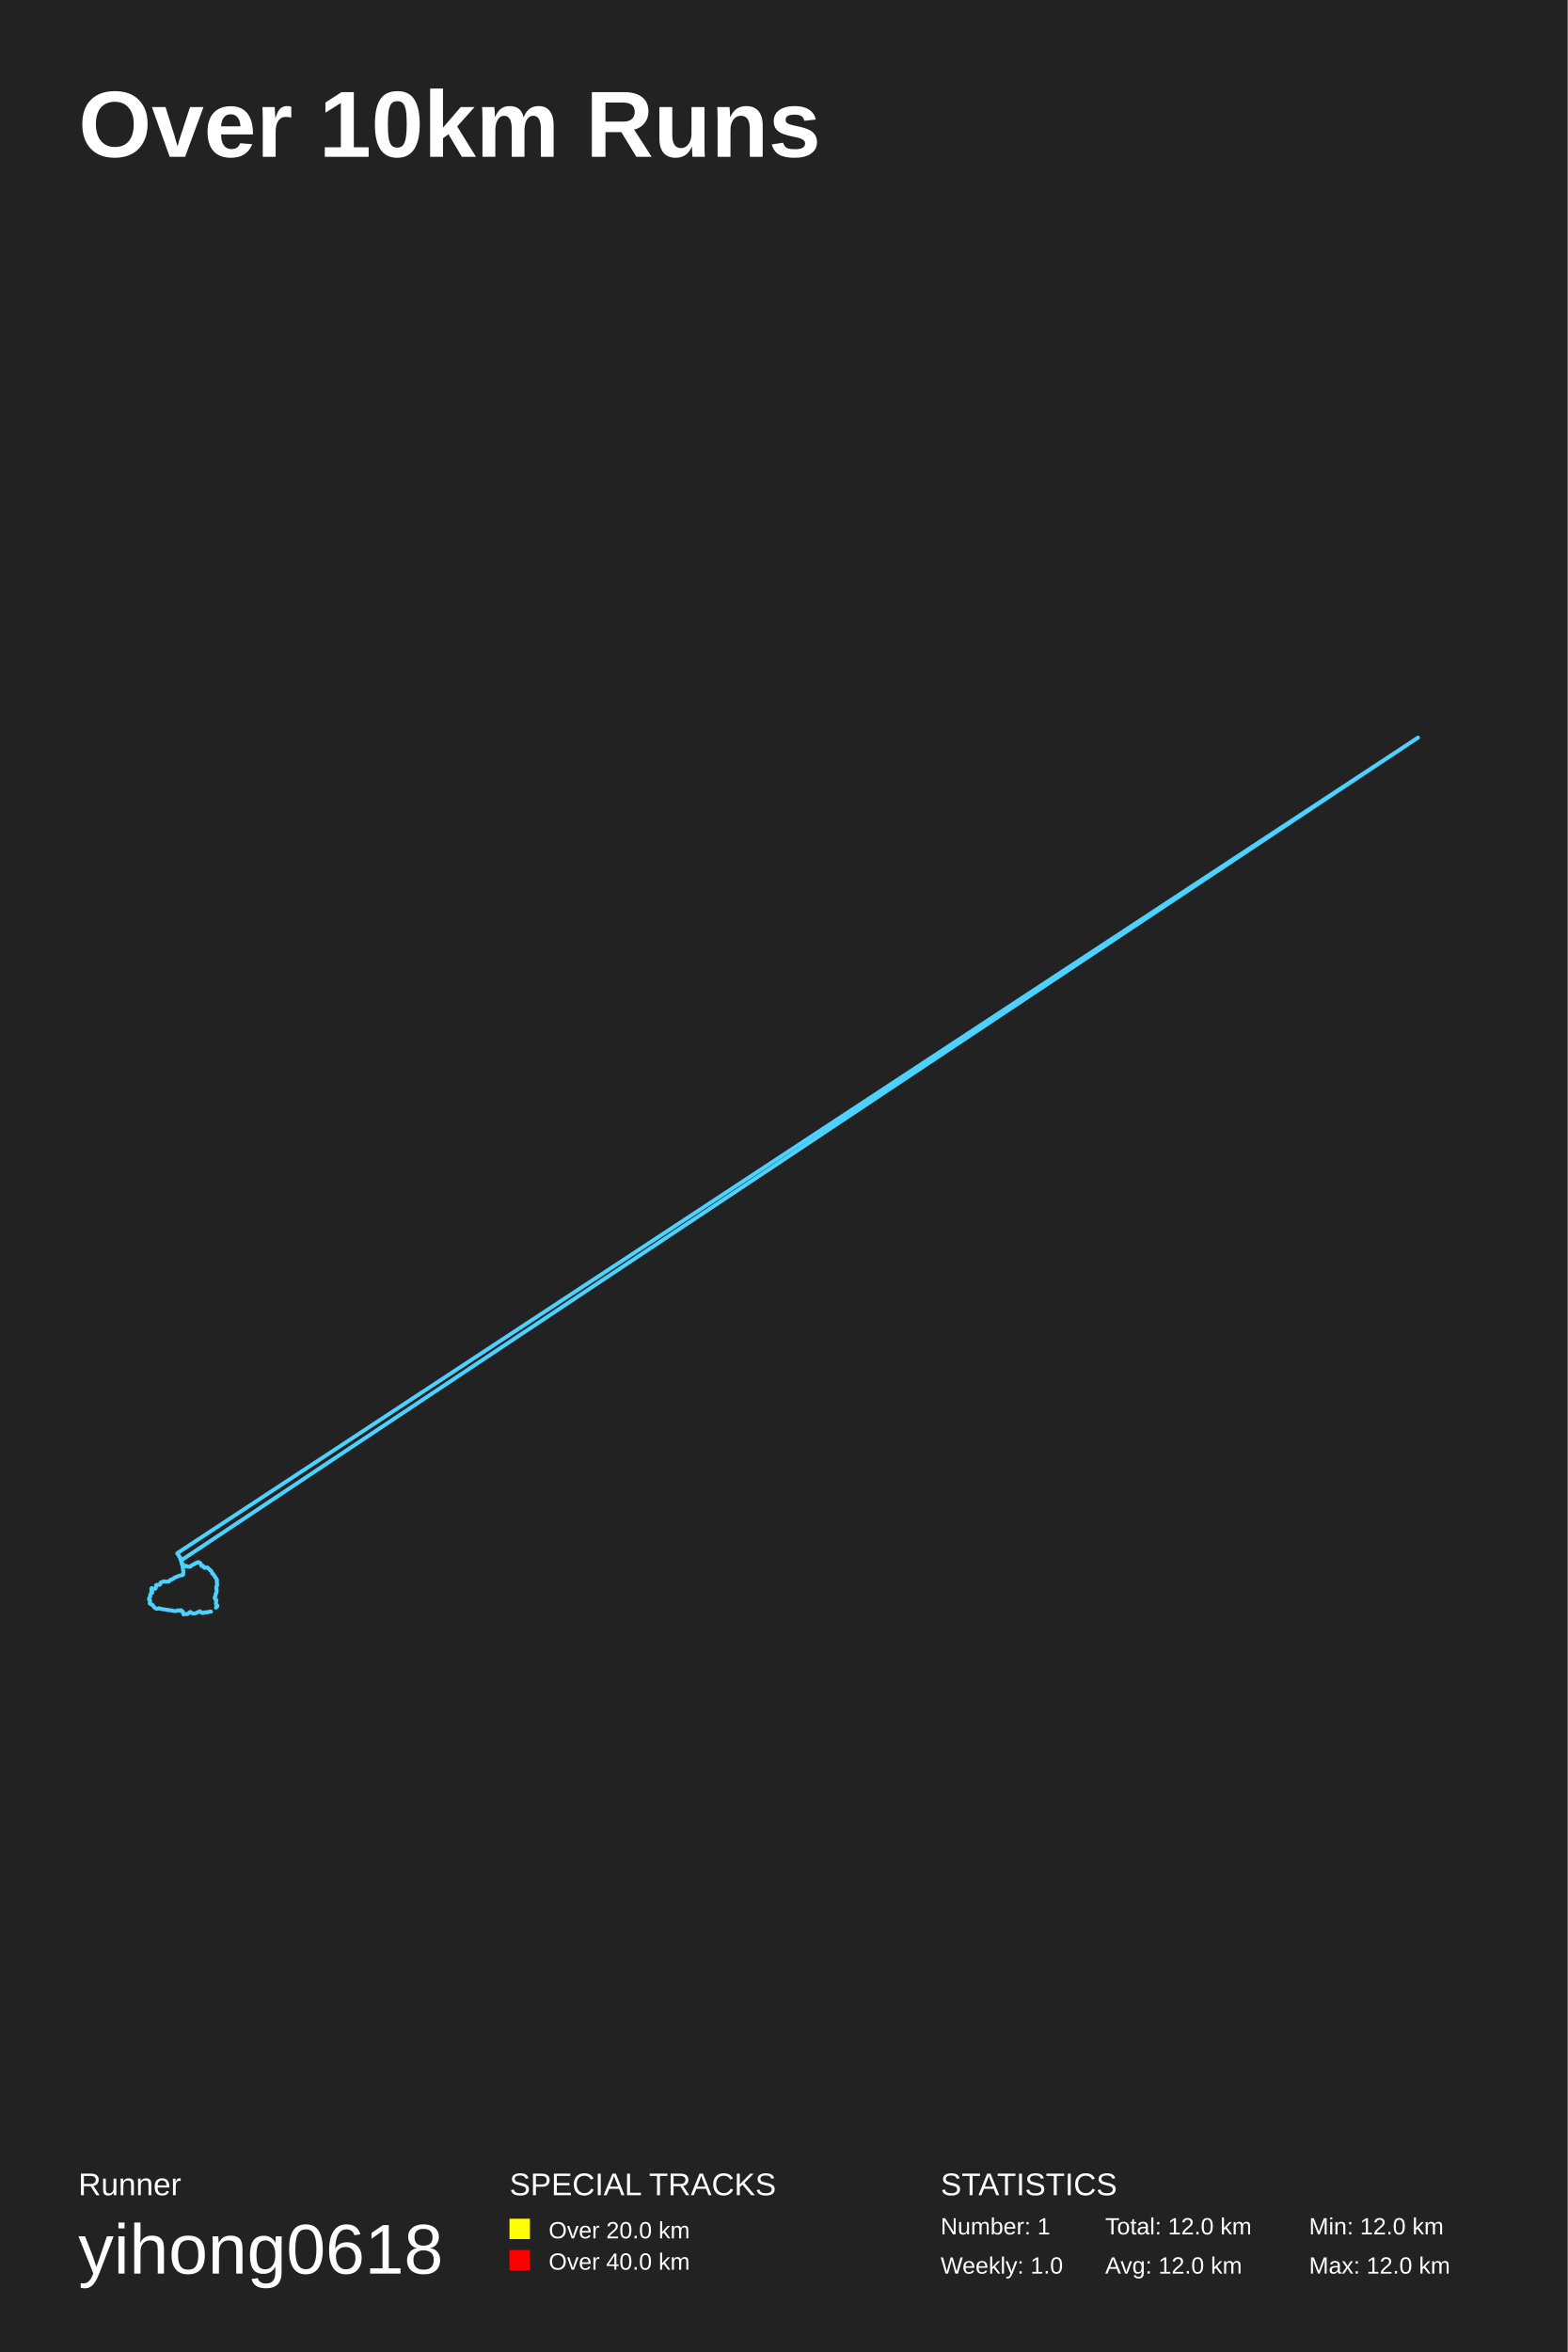
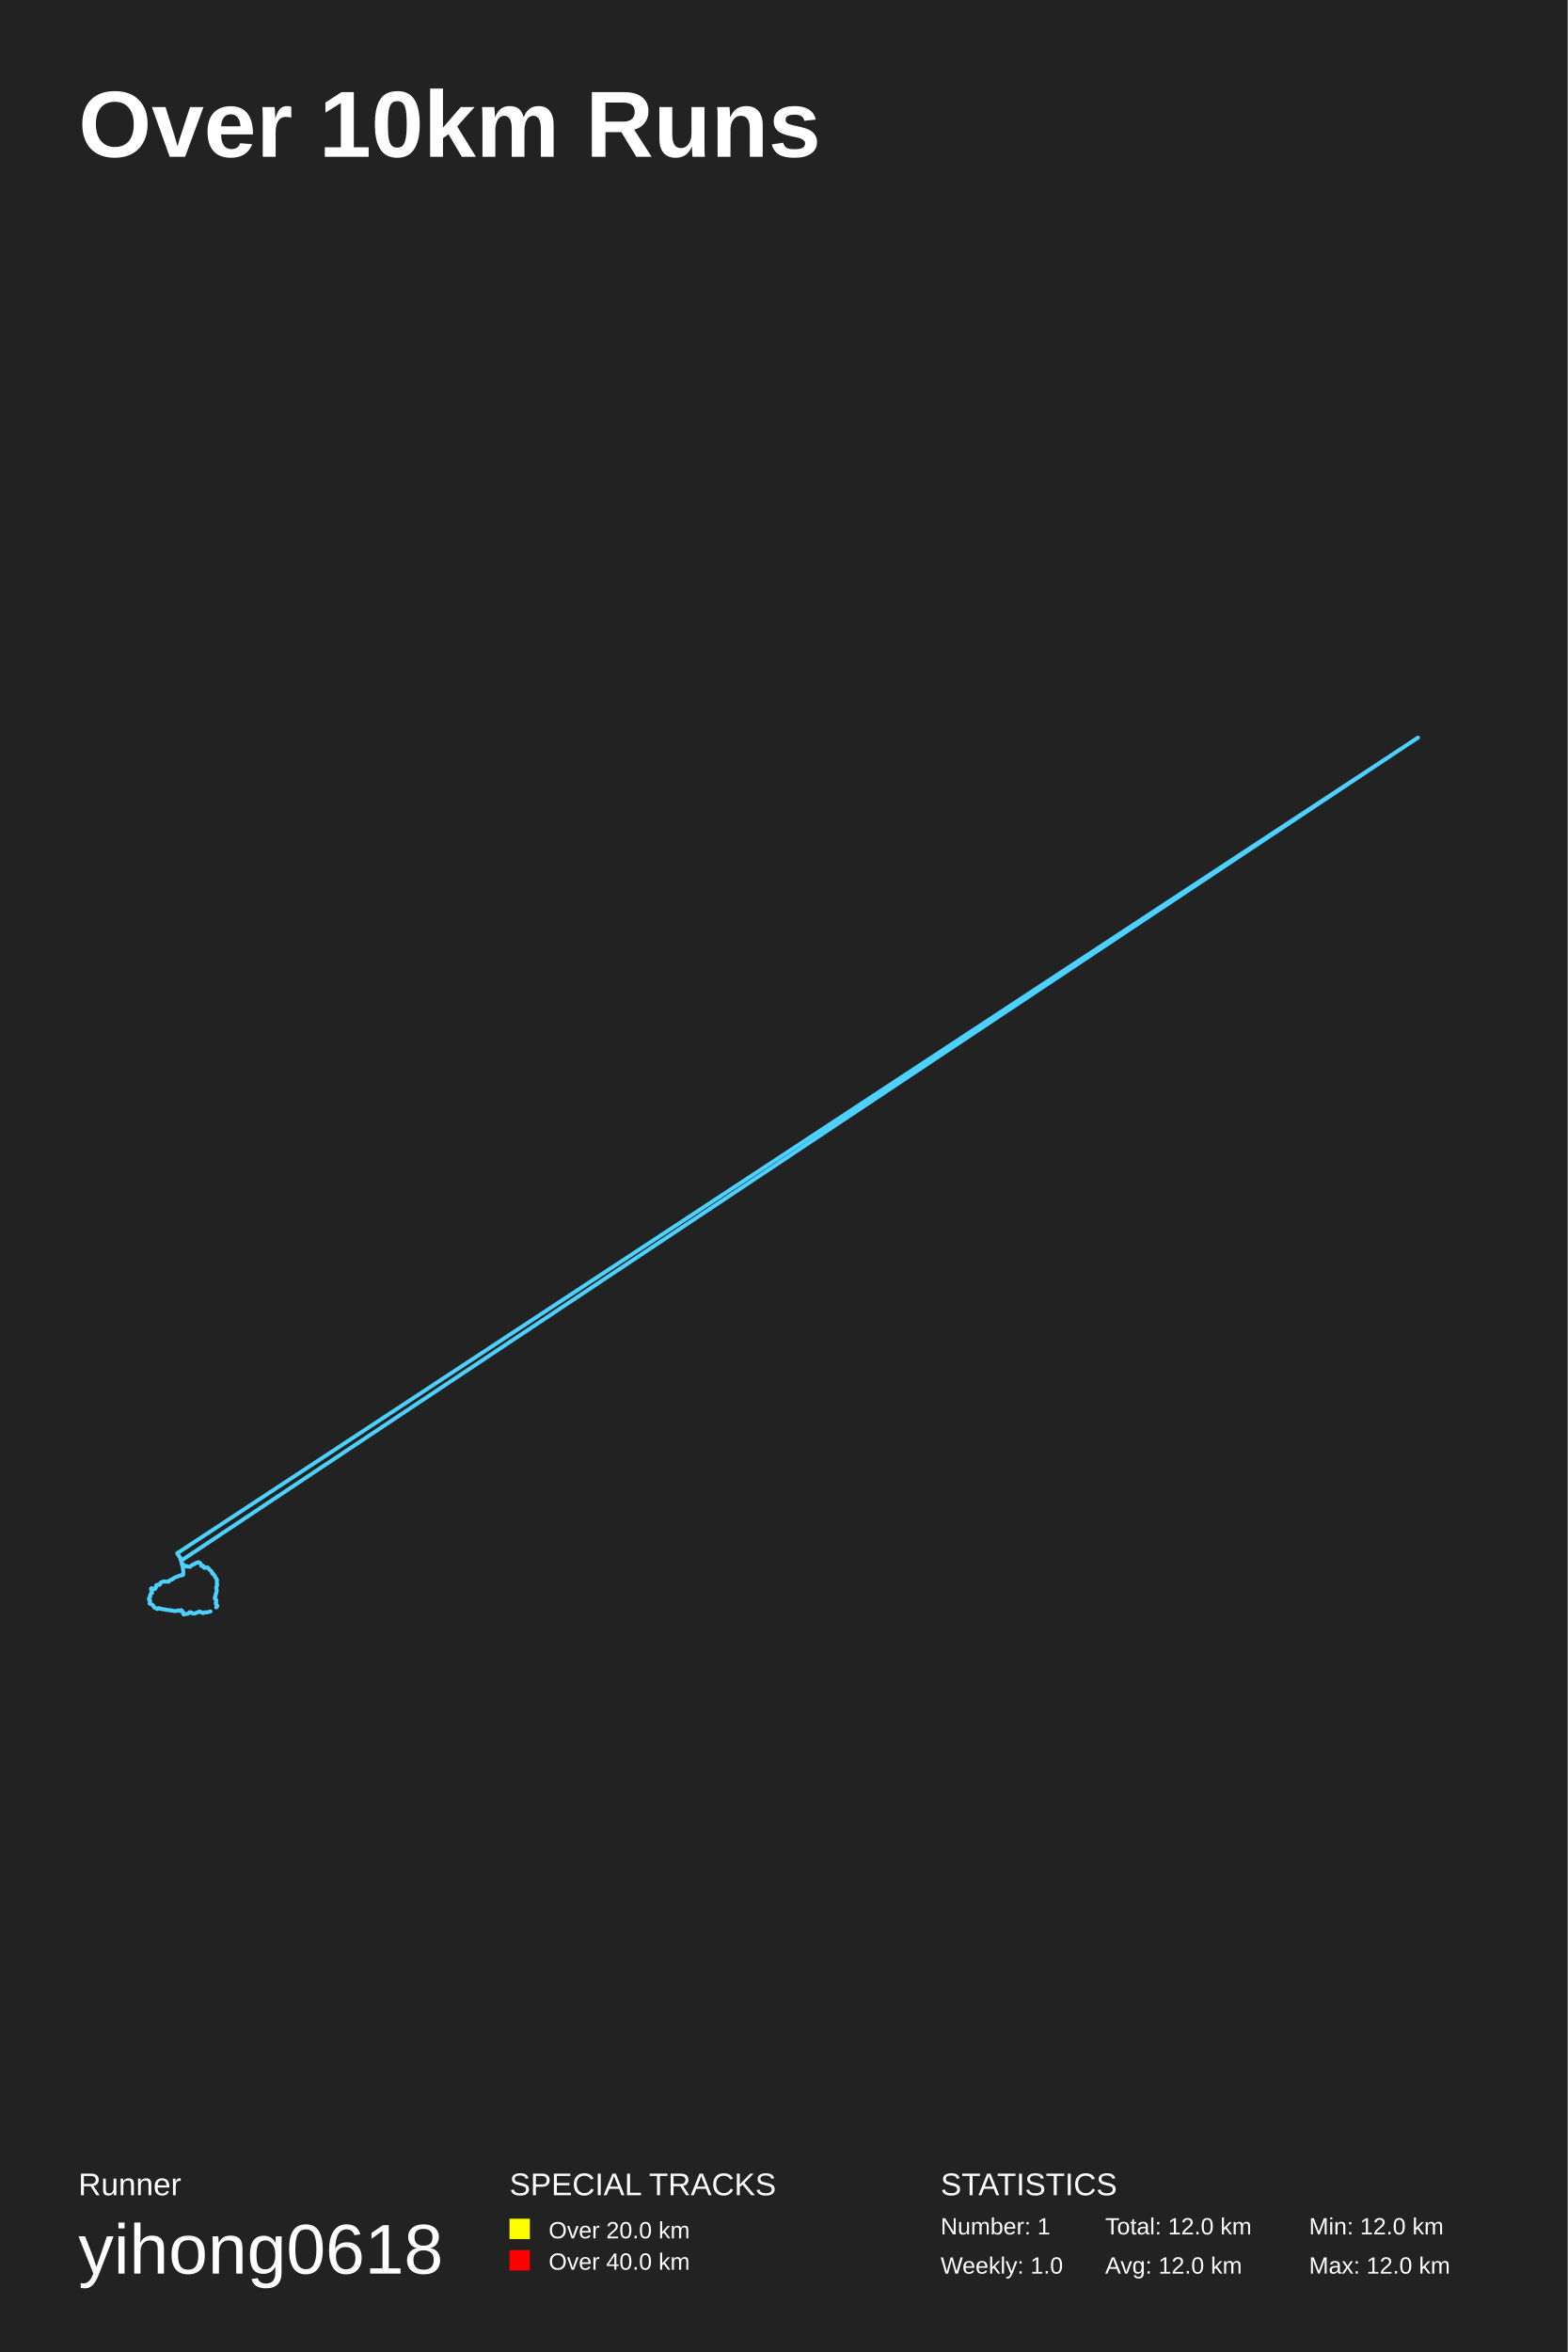
<svg xmlns="http://www.w3.org/2000/svg" baseProfile="full" height="300mm" version="1.1" viewBox="0,0,200,300" width="200mm">
  <defs />
  <rect fill="#222222" height="300" width="200" x="0" y="0" />
  <text fill="#FFFFFF" style="font-size:12px; font-family:Arial; font-weight:bold;" x="10" y="20">Over 10km Runs</text>
  <text fill="#FFFFFF" style="font-size:4px; font-family:Arial" x="10" y="280">Runner</text>
  <text fill="#FFFFFF" style="font-size:9px; font-family:Arial" x="10" y="290">yihong0618</text>
  <text fill="#FFFFFF" style="font-size:4px; font-family:Arial" x="65" y="280">SPECIAL TRACKS</text>
  <rect fill="yellow" height="2.6" width="2.6" x="65" y="283" />
  <text fill="#FFFFFF" style="font-size:3px; font-family:Arial" x="70" y="285.5">Over 20.0 km</text>
  <rect fill="red" height="2.6" width="2.6" x="65" y="287" />
  <text fill="#FFFFFF" style="font-size:3px; font-family:Arial" x="70" y="289.5">Over 40.0 km</text>
  <text fill="#FFFFFF" style="font-size:4px; font-family:Arial" x="120" y="280">STATISTICS</text>
  <text fill="#FFFFFF" style="font-size:3px; font-family:Arial" x="120" y="285">Number: 1</text>
  <text fill="#FFFFFF" style="font-size:3px; font-family:Arial" x="120" y="290">Weekly: 1.0</text>
  <text fill="#FFFFFF" style="font-size:3px; font-family:Arial" x="141" y="285">Total: 12.0 km</text>
  <text fill="#FFFFFF" style="font-size:3px; font-family:Arial" x="141" y="290">Avg: 12.0 km</text>
  <text fill="#FFFFFF" style="font-size:3px; font-family:Arial" x="167" y="285">Min: 12.0 km</text>
  <text fill="#FFFFFF" style="font-size:3px; font-family:Arial" x="167" y="290">Max: 12.0 km</text>
-   <polyline fill="none" opacity="1" points="27.547,205.062 27.628,204.962 27.694,204.915 27.728,204.846 27.718,204.773 27.633,204.715 27.576,204.652 27.547,204.536 27.552,204.446 27.566,204.362 27.576,204.293 27.58,204.177 27.618,204.088 27.514,204.025 27.476,203.988 27.452,203.935 27.39,203.851 27.409,203.693 27.462,203.635 27.509,203.545 27.5,203.435 27.509,203.319 27.58,203.203 27.618,203.134 27.623,203.019 27.647,202.94 27.642,202.845 27.618,202.76 27.628,202.676 27.595,202.618 27.604,202.523 27.59,202.408 27.671,202.292 27.699,202.192 27.699,202.113 27.671,202.007 27.671,201.902 27.671,201.791 27.666,201.67 27.675,201.512 27.671,201.48 27.172,200.738 27.119,200.727 27.062,200.69 27.053,200.606 27.024,200.548 27.015,200.506 27.001,200.485 26.972,200.416 26.929,200.374 26.882,200.316 26.83,200.3 26.787,200.248 26.754,200.227 26.701,200.163 26.649,200.121 26.549,200.037 26.507,199.958 26.435,199.932 26.402,199.921 26.312,199.953 26.236,199.963 26.169,199.979 26.079,199.979 26.017,199.921 25.989,199.842 25.946,199.795 25.913,199.731 25.822,199.726 25.742,199.758 25.699,199.705 25.699,199.695 25.718,199.679 25.713,199.684 25.723,199.674 25.694,199.695 25.68,199.7 25.675,199.71 25.689,199.7 25.694,199.71 25.675,199.7 25.699,199.689 25.699,199.689 25.68,199.642 25.623,199.563 25.623,199.51 25.599,199.436 25.566,199.389 25.547,199.373 25.509,199.347 25.447,199.31 25.4,199.278 25.343,199.3 25.29,199.263 25.267,199.268 25.267,199.257 25.2,199.278 25.143,199.31 25.1,199.342 25.058,199.368 24.996,199.357 24.967,199.384 24.91,199.421 24.848,199.447 24.82,199.494 24.772,199.505 24.734,199.521 24.677,199.558 24.639,199.563 24.563,199.61 24.492,199.642 24.416,199.679 24.354,199.753 24.288,199.837 24.212,199.842 24.155,199.832 24.098,199.842 24.008,199.826 23.951,199.826 23.96,199.811 23.965,199.8 23.965,199.816 23.951,199.805 23.946,199.832 23.913,199.805 23.851,199.753 23.808,199.742 23.77,199.779 23.699,199.774 23.661,199.721 23.585,199.753 23.528,199.726 23.471,199.652 23.428,199.6 23.366,199.579 23.357,199.558 23.342,199.552 23.319,199.516 23.266,199.452 23.209,199.436 23.19,199.458 23.195,199.452 23.19,199.431 23.167,199.389 23.186,199.315 23.2,199.263 23.186,199.21 23.133,199.168 23.114,199.12 23.091,199.068 23.053,199.026 23.043,198.968 23.019,198.889 23.005,198.804 22.991,198.652 22.924,198.615 22.891,198.551 22.839,198.515 22.81,198.462 22.806,198.393 22.758,198.325 22.696,198.251 22.677,198.188 22.658,198.156 22.635,198.156 22.625,198.172 22.644,198.172 22.644,198.177 22.63,198.167 22.644,198.162 22.639,198.162 22.649,198.167 22.682,198.125 22.701,198.088 22.692,198.088 22.654,198.109 22.639,198.104 22.625,198.114 22.62,198.109 22.62,198.119 22.625,198.114 22.625,198.109 22.63,198.109 22.63,198.098 22.63,198.104 22.639,198.104 22.635,198.098 180.91,94.084 180.815,94.142 180.815,94.142 180.815,94.142 180.815,94.142 180.739,94.185 180.724,94.2 23.091,199.047 23.124,199.115 23.162,199.194 23.186,199.268 23.176,199.363 23.19,199.447 23.2,199.531 23.247,199.6 23.281,199.674 23.304,199.784 23.3,199.9 23.323,199.979 23.338,200.132 23.361,200.258 23.376,200.358 23.395,200.443 23.385,200.58 23.366,200.696 23.38,200.775 23.371,200.843 23.285,200.917 23.148,200.922 23.034,200.954 22.929,200.975 22.829,201.006 22.734,201.043 22.616,201.096 22.52,201.127 22.425,201.164 22.354,201.201 22.273,201.238 22.188,201.28 22.107,201.333 22.079,201.38 22.05,201.407 22.05,201.401 22.041,201.407 21.998,201.438 21.936,201.47 21.879,201.486 21.789,201.491 21.727,201.538 21.656,201.586 21.618,201.617 21.589,201.681 21.532,201.739 21.447,201.733 21.385,201.712 21.299,201.728 21.209,201.749 21.128,201.76 21.057,201.739 20.986,201.696 20.9,201.702 20.829,201.733 20.791,201.739 20.734,201.76 20.672,201.802 20.592,201.818 20.506,201.844 20.473,201.891 20.44,201.97 20.425,202.028 20.44,202.091 20.397,202.118 20.354,202.139 20.326,202.155 20.283,202.149 20.212,202.17 20.131,202.149 20.059,202.139 19.964,202.17 19.907,202.197 19.926,202.223 19.936,202.276 19.922,202.344 19.917,202.376 19.893,202.418 19.888,202.444 19.888,202.487 19.865,202.55 19.827,202.624 19.741,202.66 19.665,202.655 19.603,202.687 19.556,202.692 19.494,202.75 19.428,202.729 19.413,202.697 19.371,202.676 19.366,202.676 19.342,202.634 19.318,202.629 19.352,202.602 19.361,202.555 19.38,202.566 19.342,202.613 19.304,202.624 19.299,202.703 19.333,202.797 19.309,202.945 19.366,203.04 19.428,203.134 19.352,203.192 19.252,203.24 19.185,203.356 19.152,203.493 19.176,203.593 19.128,203.709 19.038,203.825 19.01,203.94 19.033,204.088 19.124,204.104 19.162,204.183 19.133,204.256 19.138,204.341 19.1,204.472 19.124,204.557 19.204,204.604 19.314,204.646 19.418,204.688 19.523,204.773 19.565,204.883 19.637,204.978 19.755,205.078 19.893,205.168 20.031,205.199 20.14,205.189 20.292,205.126 20.406,205.168 20.544,205.21 20.682,205.241 20.82,205.263 20.967,205.273 21.01,205.284 21.138,205.31 21.228,205.331 21.333,205.347 21.433,205.347 21.537,205.378 21.651,205.394 21.779,205.389 21.893,205.41 21.974,205.436 22.088,205.463 22.202,205.479 22.326,205.489 22.463,205.489 22.587,205.442 22.687,205.389 22.772,205.421 22.891,205.457 23.015,205.452 23.072,205.378 23.133,205.415 23.224,205.484 23.333,205.584 23.323,205.716 23.395,205.81 23.423,205.926 23.475,205.884 23.623,205.847 23.77,205.9 23.922,205.868 24.055,205.779 24.16,205.673 24.288,205.605 24.411,205.694 24.497,205.763 24.654,205.8 24.839,205.8 24.92,205.779 25.02,205.742 25.143,205.684 25.267,205.637 25.395,205.589 25.485,205.515 25.575,205.589 25.68,205.642 25.765,205.731 25.884,205.726 25.974,205.731 26.051,205.679 26.165,205.652 26.298,205.642 26.431,205.679 26.526,205.626 26.64,205.589 26.711,205.568 26.801,205.547 26.925,205.563" stroke="#4DD2FF" stroke-dasharray="none" stroke-linecap="round" stroke-linejoin="round" stroke-width="0.5" />
+   <polyline fill="none" opacity="1" points="27.58,205.026 27.671,204.941 27.718,204.889 27.718,204.81 27.68,204.736 27.585,204.683 27.566,204.594 27.533,204.472 27.566,204.409 27.58,204.33 27.571,204.241 27.609,204.13 27.576,204.046 27.485,204.009 27.476,203.956 27.414,203.909 27.395,203.798 27.443,203.656 27.495,203.598 27.5,203.493 27.509,203.382 27.542,203.271 27.609,203.177 27.618,203.077 27.633,202.976 27.656,202.876 27.628,202.808 27.628,202.713 27.609,202.639 27.595,202.566 27.585,202.455 27.642,202.329 27.699,202.25 27.699,202.155 27.685,202.049 27.661,201.955 27.671,201.849 27.661,201.733 27.69,201.554 27.671,201.491 27.205,200.727 27.153,200.743 27.081,200.722 27.072,200.648 27.039,200.58 27.029,200.516 27.005,200.506 26.986,200.443 26.958,200.39 26.906,200.364 26.858,200.311 26.806,200.285 26.763,200.248 26.725,200.195 26.678,200.132 26.606,200.069 26.516,200.005 26.473,199.926 26.431,199.916 26.359,199.932 26.279,199.947 26.203,199.969 26.127,199.984 26.036,199.969 25.998,199.89 25.974,199.811 25.946,199.753 25.875,199.716 25.794,199.726 25.713,199.737 25.713,199.689 25.708,199.674 25.742,199.679 25.713,199.7 25.694,199.721 25.689,199.705 25.666,199.7 25.685,199.7 25.675,199.721 25.685,199.705 25.685,199.7 25.699,199.674 25.694,199.679 25.637,199.584 25.618,199.521 25.609,199.473 25.566,199.4 25.552,199.379 25.523,199.368 25.471,199.336 25.433,199.294 25.366,199.294 25.305,199.278 25.286,199.263 25.262,199.268 25.243,199.263 25.176,199.305 25.119,199.326 25.072,199.357 25.029,199.342 24.982,199.368 24.944,199.4 24.877,199.436 24.829,199.489 24.782,199.51 24.753,199.51 24.706,199.547 24.654,199.547 24.597,199.589 24.521,199.616 24.459,199.647 24.383,199.726 24.326,199.795 24.255,199.837 24.169,199.842 24.131,199.826 24.046,199.842 23.989,199.832 23.941,199.821 23.965,199.8 23.965,199.8 23.965,199.821 23.97,199.811 23.917,199.816 23.879,199.779 23.827,199.747 23.794,199.747 23.723,199.805 23.684,199.731 23.618,199.726 23.547,199.763 23.49,199.684 23.442,199.621 23.395,199.595 23.357,199.558 23.347,199.568 23.338,199.547 23.295,199.484 23.247,199.436 23.195,199.447 23.2,199.447 23.209,199.442 23.176,199.415 23.176,199.357 23.195,199.289 23.2,199.242 23.152,199.199 23.119,199.136 23.105,199.099 23.086,199.052 23.053,198.999 23.038,198.931 23.01,198.836 23.01,198.694 22.958,198.641 22.901,198.588 22.882,198.52 22.815,198.478 22.806,198.441 22.777,198.357 22.725,198.288 22.682,198.225 22.677,198.167 22.668,198.167 22.625,198.162 22.625,198.172 22.649,198.172 22.649,198.167 22.63,198.167 22.644,198.172 22.644,198.156 22.658,198.162 22.692,198.088 22.692,198.088 22.692,198.125 22.616,198.093 22.63,198.109 22.625,198.109 22.616,198.125 22.63,198.119 22.63,198.114 22.625,198.109 22.63,198.104 22.639,198.093 22.639,198.109 22.644,198.098 180.91,94.084 180.91,94.084 180.815,94.142 180.815,94.142 180.815,94.142 180.815,94.142 180.724,94.2 180.629,94.259 23.105,199.073 23.138,199.178 23.195,199.221 23.181,199.31 23.176,199.4 23.181,199.489 23.214,199.573 23.271,199.642 23.3,199.716 23.295,199.821 23.314,199.926 23.328,200.074 23.357,200.19 23.376,200.322 23.38,200.395 23.385,200.501 23.38,200.638 23.366,200.738 23.38,200.801 23.347,200.885 23.209,200.938 23.081,200.927 22.996,200.969 22.891,200.975 22.787,201.022 22.668,201.085 22.573,201.112 22.468,201.149 22.387,201.175 22.316,201.222 22.231,201.264 22.15,201.307 22.093,201.343 22.064,201.391 22.05,201.401 22.05,201.396 22.022,201.422 21.979,201.465 21.917,201.475 21.832,201.491 21.756,201.512 21.694,201.57 21.627,201.596 21.608,201.638 21.561,201.723 21.49,201.749 21.423,201.723 21.347,201.712 21.242,201.744 21.176,201.749 21.086,201.749 21.024,201.717 20.953,201.702 20.872,201.717 20.805,201.739 20.763,201.749 20.691,201.791 20.625,201.812 20.558,201.833 20.492,201.86 20.459,201.928 20.425,202.002 20.44,202.06 20.402,202.107 20.368,202.118 20.345,202.149 20.311,202.149 20.245,202.165 20.159,202.16 20.102,202.134 20.007,202.165 19.936,202.186 19.917,202.207 19.931,202.244 19.931,202.307 19.926,202.365 19.903,202.397 19.898,202.434 19.888,202.481 19.865,202.518 19.855,202.587 19.793,202.666 19.698,202.639 19.641,202.676 19.589,202.681 19.513,202.729 19.451,202.734 19.428,202.718 19.394,202.671 19.366,202.687 19.342,202.66 19.318,202.629 19.309,202.613 19.371,202.566 19.361,202.56 19.356,202.592 19.328,202.608 19.266,202.634 19.318,202.734 19.304,202.876 19.328,202.998 19.404,203.087 19.404,203.177 19.314,203.203 19.233,203.298 19.157,203.408 19.157,203.556 19.171,203.651 19.071,203.772 19.005,203.882 19.005,204.041 19.086,204.077 19.157,204.151 19.143,204.214 19.152,204.288 19.119,204.383 19.086,204.536 19.181,204.578 19.257,204.63 19.371,204.657 19.466,204.709 19.561,204.831 19.599,204.941 19.703,205.041 19.841,205.126 19.969,205.178 20.093,205.231 20.193,205.131 20.349,205.136 20.473,205.205 20.62,205.22 20.748,205.252 20.905,205.268 21.01,205.289 21.09,205.278 21.166,205.336 21.276,205.336 21.39,205.336 21.475,205.373 21.604,205.394 21.718,205.384 21.827,205.394 21.931,205.436 22.026,205.436 22.14,205.473 22.264,205.479 22.402,205.489 22.54,205.473 22.635,205.415 22.711,205.405 22.829,205.442 22.953,205.479 23.043,205.421 23.124,205.368 23.162,205.468 23.281,205.51 23.357,205.652 23.333,205.779 23.404,205.837 23.442,205.942 23.532,205.853 23.699,205.879 23.837,205.853 23.984,205.826 24.103,205.721 24.212,205.631 24.369,205.642 24.464,205.726 24.568,205.8 24.734,205.8 24.877,205.805 24.967,205.752 25.086,205.71 25.195,205.642 25.333,205.626 25.433,205.547 25.518,205.558 25.623,205.621 25.732,205.694 25.818,205.716 25.927,205.747 26.017,205.71 26.098,205.668 26.231,205.642 26.364,205.668 26.478,205.642 26.583,205.61 26.673,205.579 26.754,205.558 26.858,205.547" stroke="#4DD2FF" stroke-dasharray="none" stroke-linecap="round" stroke-linejoin="round" stroke-width="0.5" />
</svg>
